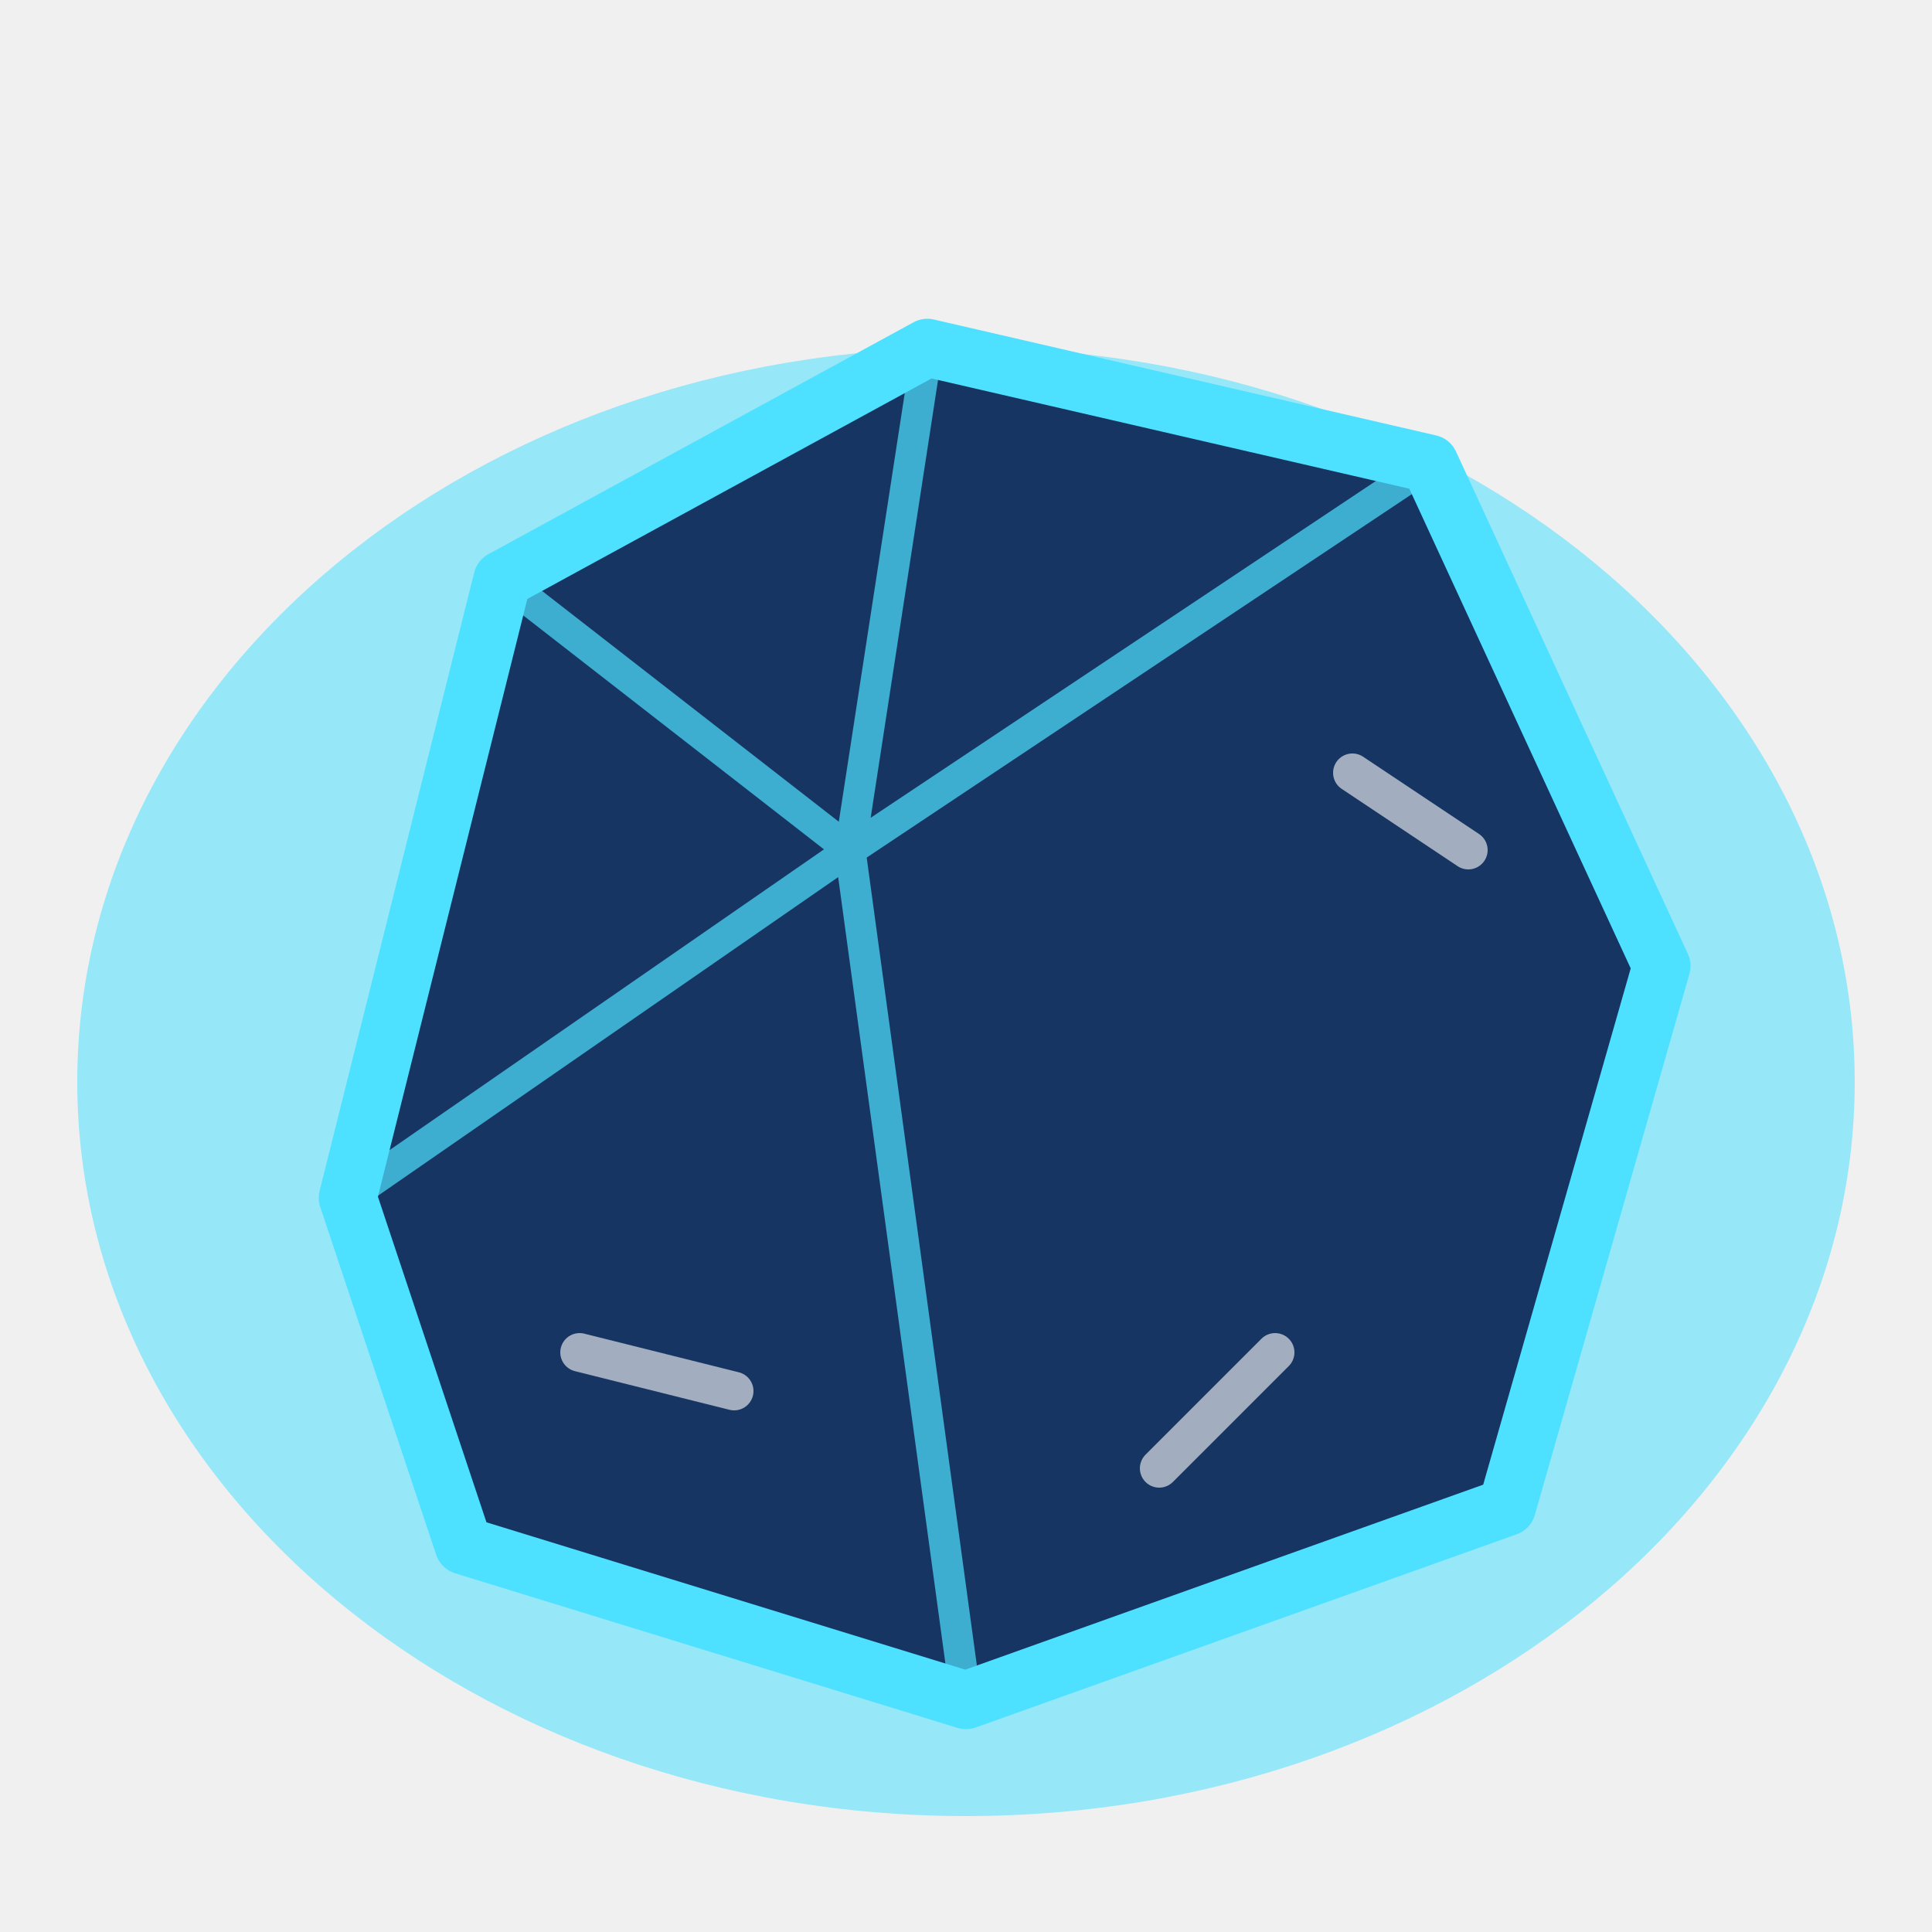
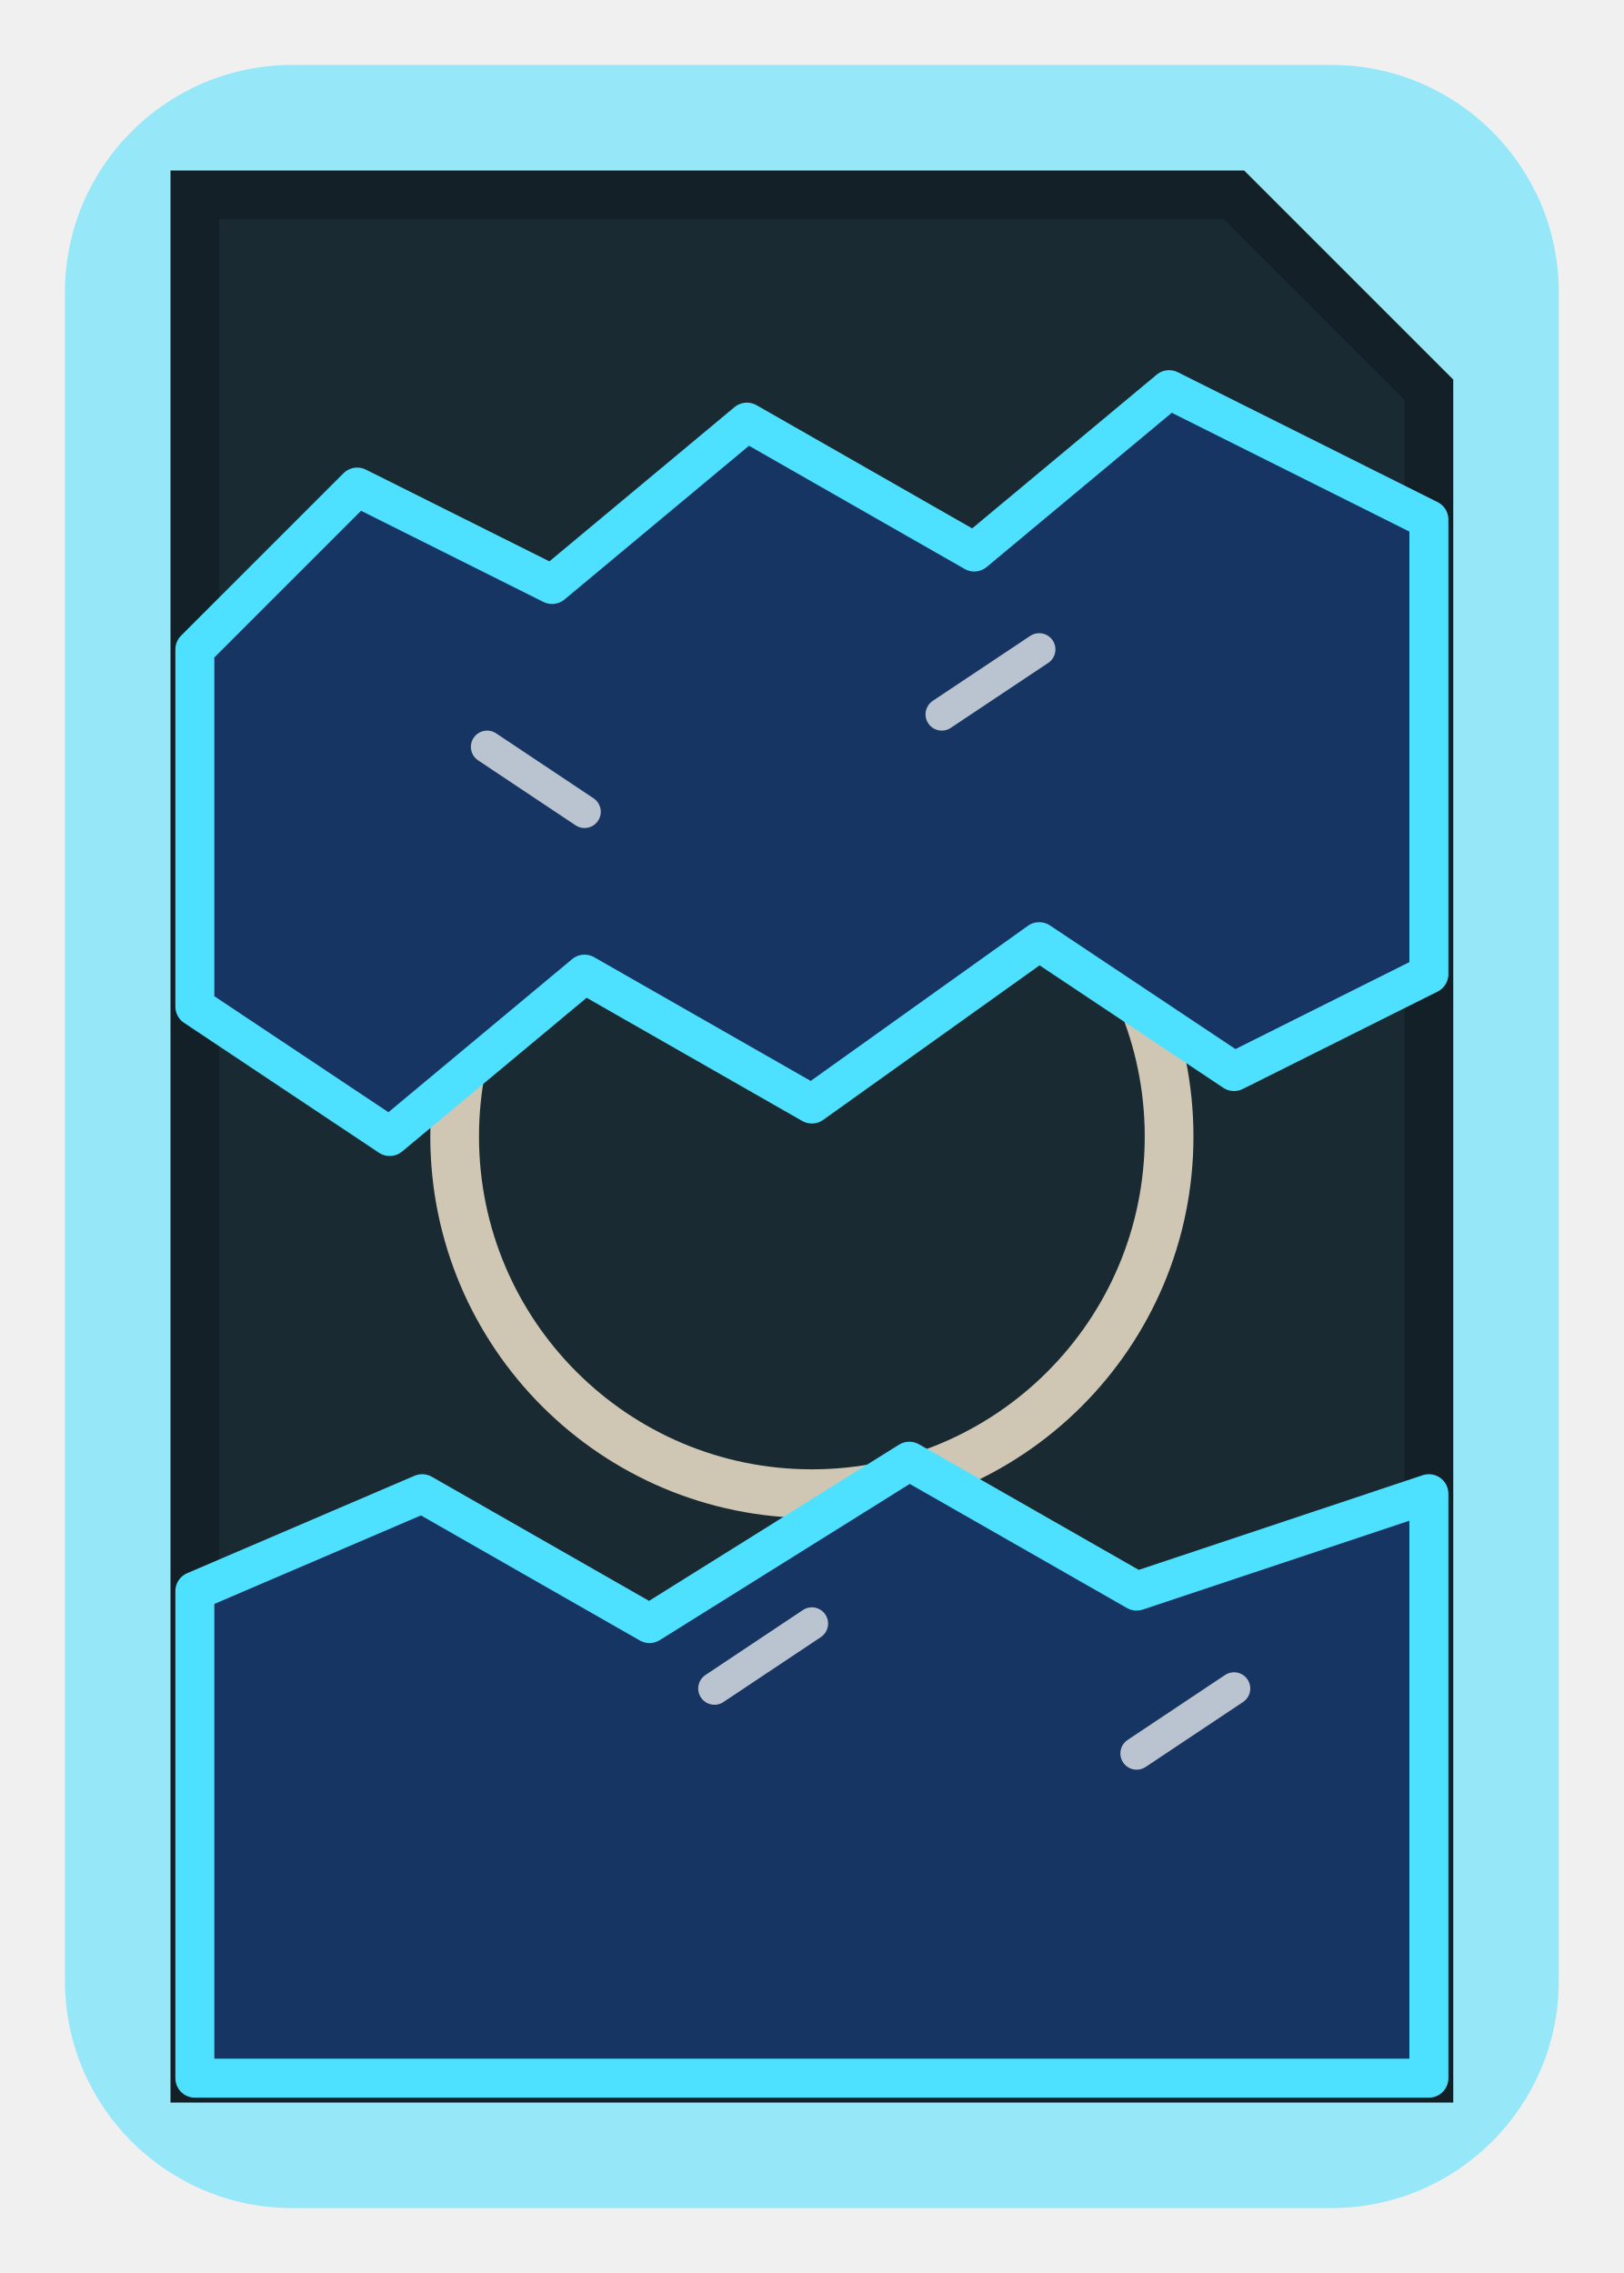
- <svg xmlns="http://www.w3.org/2000/svg" viewBox="0 0 100 100" width="100" height="100">
+ <svg xmlns="http://www.w3.org/2000/svg" viewBox="0 0 100 140" width="100" height="140">
  <defs>
-     <linearGradient id="cg" x1="0" y1="0" x2="1" y2="1">
+     <linearGradient id="cg2" x1="0" y1="0" x2="1" y2="1">
      <stop offset="0" stop-color="#F3F0F8" />
      <stop offset=".5" stop-color="#D2E6F6" />
      <stop offset="1" stop-color="#F6DCEC" />
    </linearGradient>
  </defs>
-   <ellipse cx="50" cy="56" rx="46" ry="38" fill="#4DE0FF" opacity="0.55" />
-   <path d="M18 62L26 30L48 18L74 24L86 50L78 78L50 88L24 80Z" fill="#163562" stroke="#4DE0FF" stroke-width="3" stroke-linejoin="round" />
-   <path d="M26 30L44 44L48 18M44 44L74 24M44 44L50 88M44 44L18 62" fill="none" stroke="#4DE0FF" stroke-width="1.6" opacity=".7" />
-   <path d="M30 70L38 72M60 76L66 70M70 40L76 44" stroke="#FFFFFF" stroke-width="2" opacity=".6" stroke-linecap="round" />
+   <rect x="4" y="4" width="92" height="132" rx="14" fill="#4DE0FF" opacity="0.55" />
+   <path d="M12 12H76L88 24V128H12Z" fill="#1A2A33" stroke="#142027" stroke-width="3" />
+   <circle cx="50" cy="70" r="22" fill="none" stroke="#CFC7B4" stroke-width="3" />
+   <path d="M12 40L22 30L34 36L46 26L60 34L72 24L88 32V60L76 66L64 58L50 68L36 60L24 70L12 62Z" fill="#163562" stroke="#4DE0FF" stroke-width="2.4" stroke-linejoin="round" />
+   <path d="M12 98L26 92L40 100L56 90L70 98L88 92V128H12Z" fill="#163562" stroke="#4DE0FF" stroke-width="2.4" stroke-linejoin="round" />
+   <path d="M30 46L36 50M58 44L64 40M44 104L50 100M70 108L76 104" stroke="#FFFFFF" stroke-width="2" opacity=".7" stroke-linecap="round" />
</svg>
